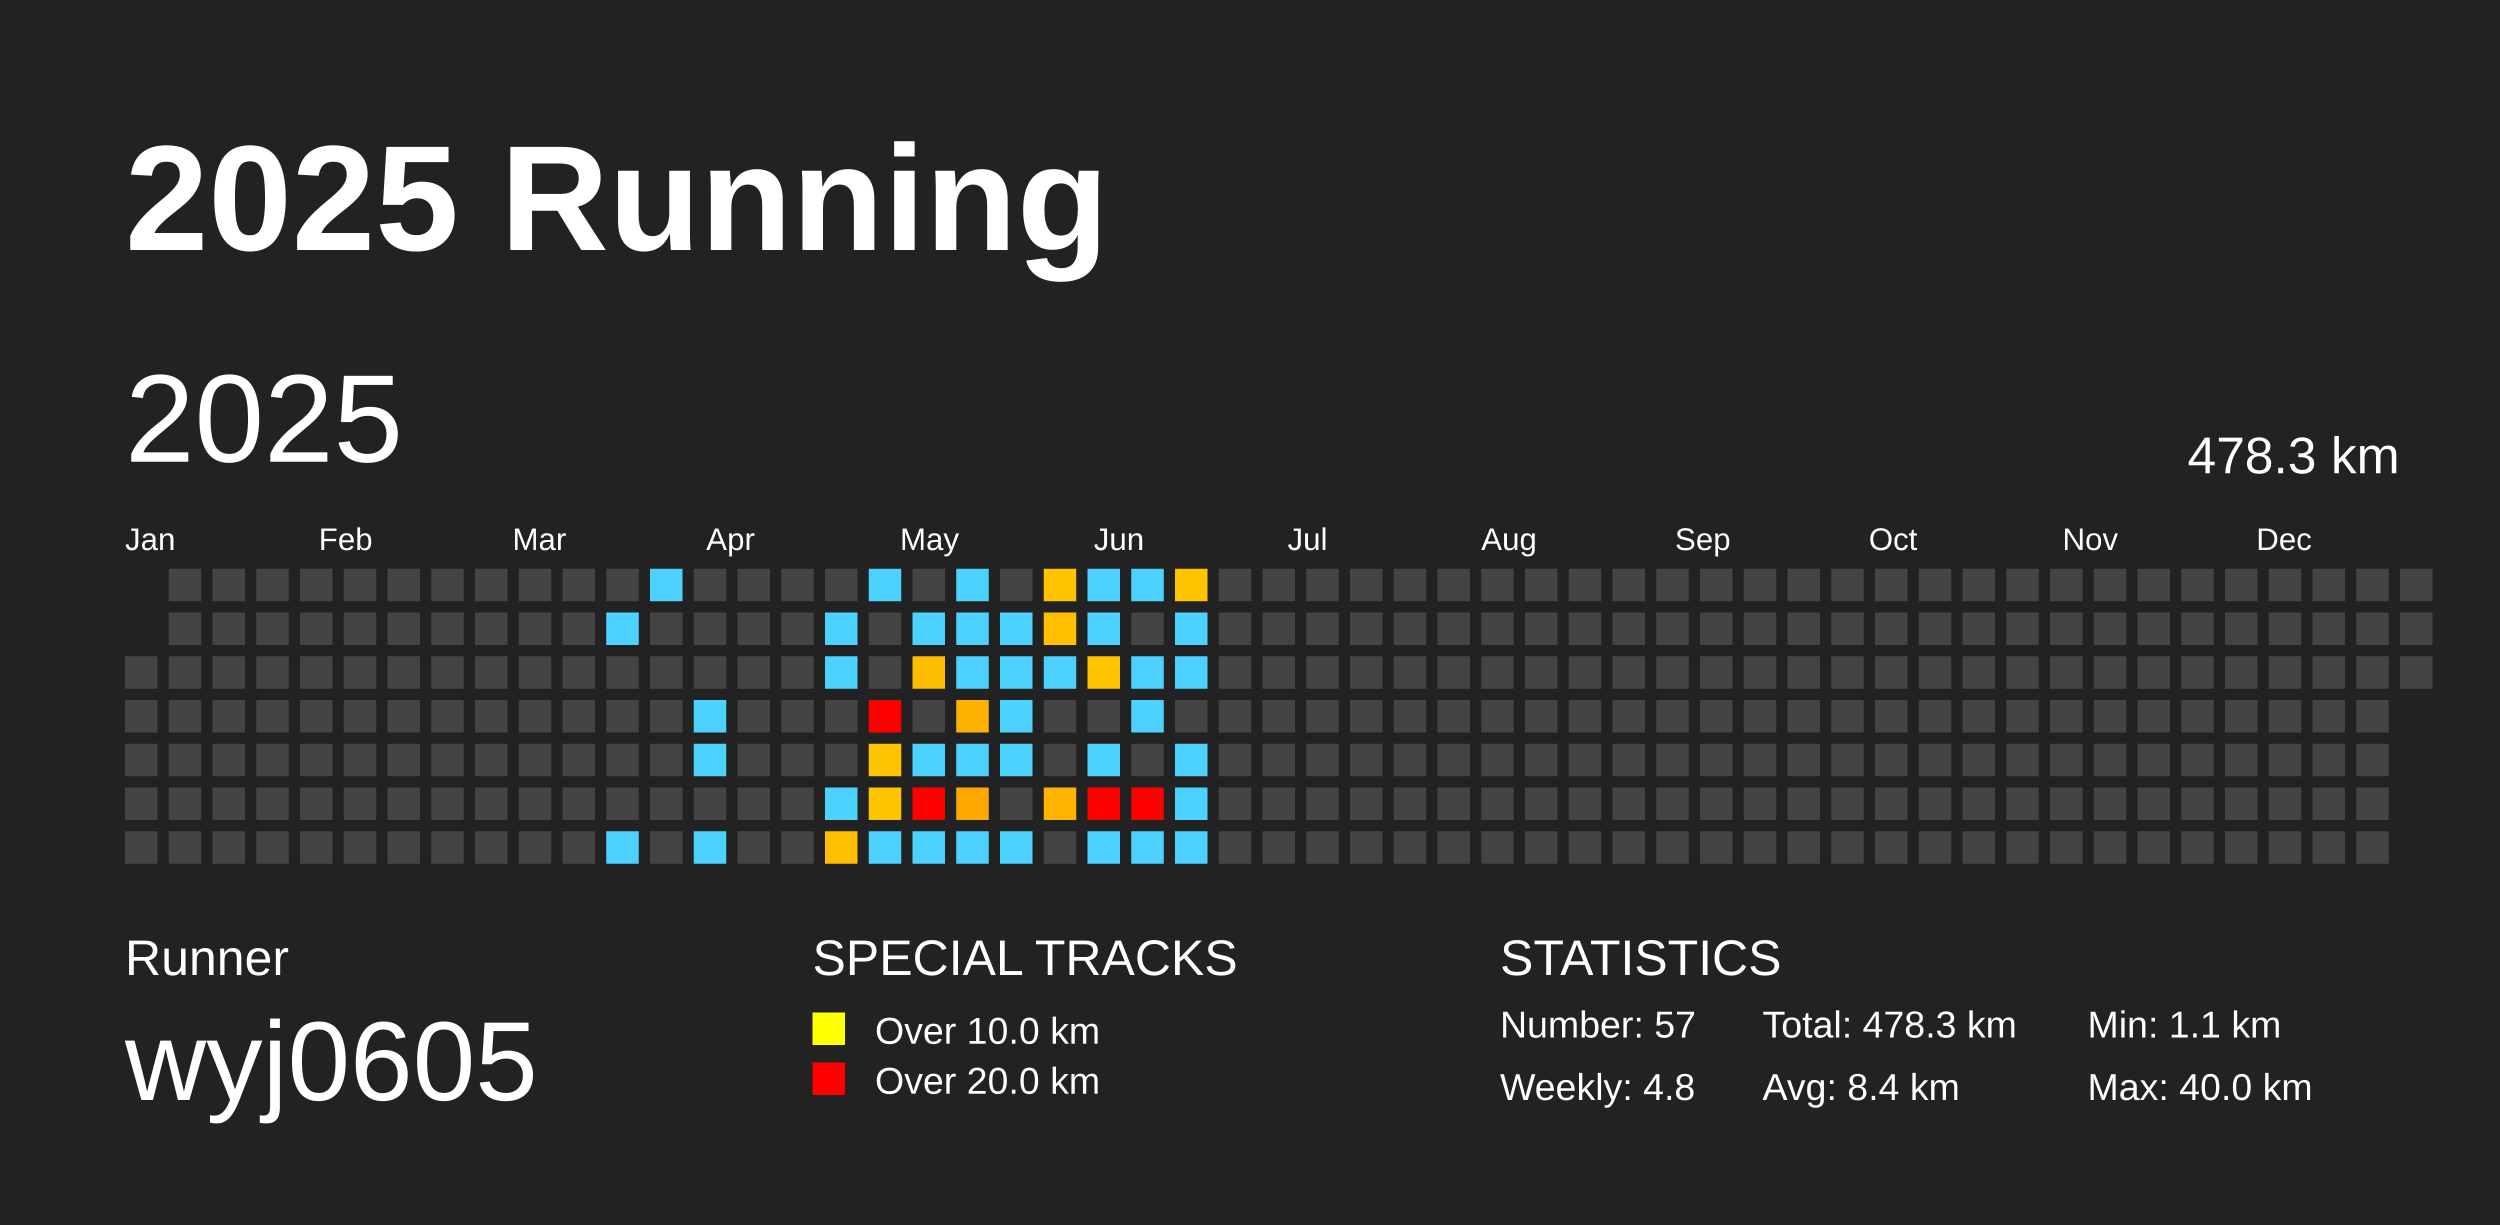
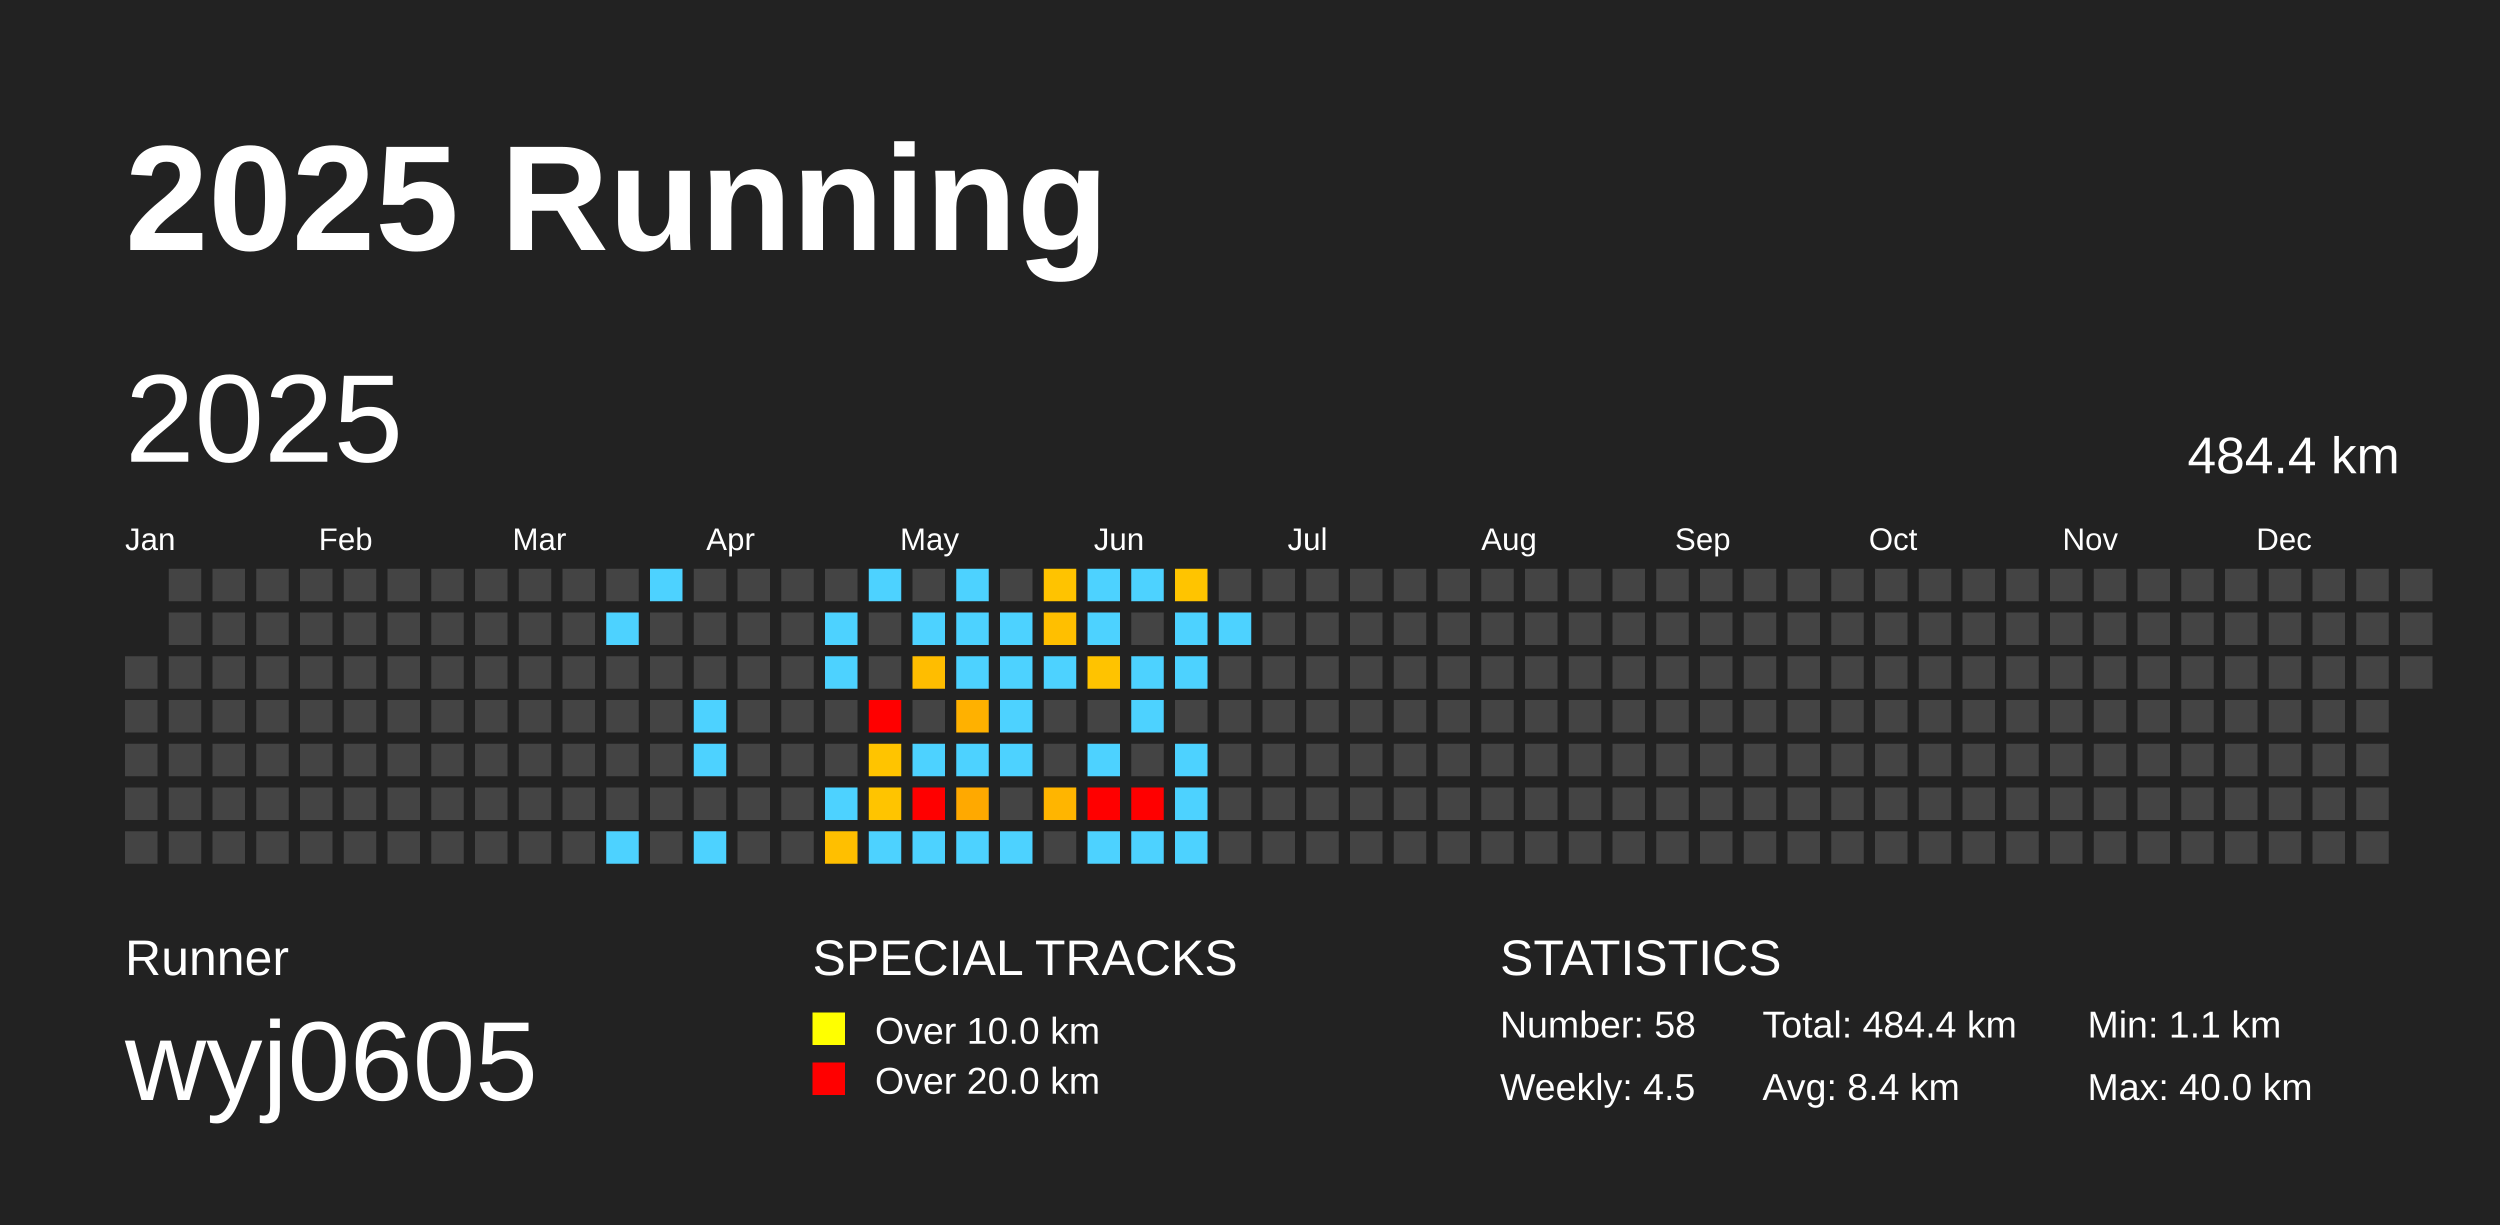
<svg xmlns="http://www.w3.org/2000/svg" baseProfile="full" height="98mm" version="1.1" viewBox="0,0,200,98" width="200mm">
  <defs />
  <rect fill="#222222" height="98" width="200" x="0" y="0" />
  <text fill="#FFFFFF" style="font-size:12px; font-family:Arial; font-weight:bold;" x="10" y="20">2025 Running</text>
  <text fill="#FFFFFF" style="font-size:4px; font-family:Arial" x="10" y="78">Runner</text>
  <text fill="#FFFFFF" style="font-size:9px; font-family:Arial" x="10" y="88">wyj0605</text>
  <text fill="#FFFFFF" style="font-size:4px; font-family:Arial" x="65" y="78">SPECIAL TRACKS</text>
  <rect fill="yellow" height="2.6" width="2.6" x="65" y="81" />
  <text fill="#FFFFFF" style="font-size:3px; font-family:Arial" x="70" y="83.5">Over 10.0 km</text>
  <rect fill="red" height="2.6" width="2.6" x="65" y="85" />
  <text fill="#FFFFFF" style="font-size:3px; font-family:Arial" x="70" y="87.5">Over 20.0 km</text>
  <text fill="#FFFFFF" style="font-size:4px; font-family:Arial" x="120" y="78">STATISTICS</text>
-   <text fill="#FFFFFF" style="font-size:3px; font-family:Arial" x="120" y="83">Number: 57</text>
-   <text fill="#FFFFFF" style="font-size:3px; font-family:Arial" x="120" y="88">Weekly: 4.8</text>
-   <text fill="#FFFFFF" style="font-size:3px; font-family:Arial" x="141" y="83">Total: 478.3 km</text>
+   <text fill="#FFFFFF" style="font-size:3px; font-family:Arial" x="120" y="83">Number: 58</text>
+   <text fill="#FFFFFF" style="font-size:3px; font-family:Arial" x="120" y="88">Weekly: 4.5</text>
+   <text fill="#FFFFFF" style="font-size:3px; font-family:Arial" x="141" y="83">Total: 484.4 km</text>
  <text fill="#FFFFFF" style="font-size:3px; font-family:Arial" x="141" y="88">Avg: 8.4 km</text>
  <text fill="#FFFFFF" style="font-size:3px; font-family:Arial" x="167" y="83">Min: 1.1 km</text>
  <text fill="#FFFFFF" style="font-size:3px; font-family:Arial" x="167" y="88">Max: 40.0 km</text>
  <text dominant-baseline="hanging" fill="#FFFFFF" style="font-size:10.0px; font-family:Arial;" x="10" y="30">2025</text>
-   <text dominant-baseline="hanging" fill="#FFFFFF" style="font-size:4.125px; font-family:Arial;" x="175" y="35">478.3 km</text>
+   <text dominant-baseline="hanging" fill="#FFFFFF" style="font-size:4.125px; font-family:Arial;" x="175" y="35">484.4 km</text>
  <text fill="#FFFFFF" style="font-size:2.5px; font-family:Arial" x="10.0" y="44">Jan</text>
  <text fill="#FFFFFF" style="font-size:2.5px; font-family:Arial" x="25.5" y="44">Feb</text>
  <text fill="#FFFFFF" style="font-size:2.5px; font-family:Arial" x="41.0" y="44">Mar</text>
  <text fill="#FFFFFF" style="font-size:2.5px; font-family:Arial" x="56.5" y="44">Apr</text>
  <text fill="#FFFFFF" style="font-size:2.5px; font-family:Arial" x="72.0" y="44">May</text>
  <text fill="#FFFFFF" style="font-size:2.5px; font-family:Arial" x="87.5" y="44">Jun</text>
  <text fill="#FFFFFF" style="font-size:2.5px; font-family:Arial" x="103.0" y="44">Jul</text>
  <text fill="#FFFFFF" style="font-size:2.5px; font-family:Arial" x="118.5" y="44">Aug</text>
  <text fill="#FFFFFF" style="font-size:2.5px; font-family:Arial" x="134.0" y="44">Sep</text>
  <text fill="#FFFFFF" style="font-size:2.5px; font-family:Arial" x="149.5" y="44">Oct</text>
  <text fill="#FFFFFF" style="font-size:2.5px; font-family:Arial" x="165.0" y="44">Nov</text>
  <text fill="#FFFFFF" style="font-size:2.5px; font-family:Arial" x="180.5" y="44">Dec</text>
  <rect fill="#444444" height="2.6" width="2.6" x="10.0" y="52.5" />
  <rect fill="#444444" height="2.6" width="2.6" x="10.0" y="56.0" />
  <rect fill="#444444" height="2.6" width="2.6" x="10.0" y="59.5" />
  <rect fill="#444444" height="2.6" width="2.6" x="10.0" y="63.0" />
  <rect fill="#444444" height="2.6" width="2.6" x="10.0" y="66.5" />
  <rect fill="#444444" height="2.6" width="2.6" x="13.5" y="45.5" />
  <rect fill="#444444" height="2.6" width="2.6" x="13.5" y="49.0" />
  <rect fill="#444444" height="2.6" width="2.6" x="13.5" y="52.5" />
  <rect fill="#444444" height="2.6" width="2.6" x="13.5" y="56.0" />
  <rect fill="#444444" height="2.6" width="2.6" x="13.5" y="59.5" />
  <rect fill="#444444" height="2.6" width="2.6" x="13.5" y="63.0" />
  <rect fill="#444444" height="2.6" width="2.6" x="13.5" y="66.5" />
  <rect fill="#444444" height="2.6" width="2.6" x="17.0" y="45.5" />
  <rect fill="#444444" height="2.6" width="2.6" x="17.0" y="49.0" />
  <rect fill="#444444" height="2.6" width="2.6" x="17.0" y="52.5" />
  <rect fill="#444444" height="2.6" width="2.6" x="17.0" y="56.0" />
  <rect fill="#444444" height="2.6" width="2.6" x="17.0" y="59.5" />
  <rect fill="#444444" height="2.6" width="2.6" x="17.0" y="63.0" />
  <rect fill="#444444" height="2.6" width="2.6" x="17.0" y="66.5" />
  <rect fill="#444444" height="2.6" width="2.6" x="20.5" y="45.5" />
  <rect fill="#444444" height="2.6" width="2.6" x="20.5" y="49.0" />
  <rect fill="#444444" height="2.6" width="2.6" x="20.5" y="52.5" />
  <rect fill="#444444" height="2.6" width="2.6" x="20.5" y="56.0" />
  <rect fill="#444444" height="2.6" width="2.6" x="20.5" y="59.5" />
  <rect fill="#444444" height="2.6" width="2.6" x="20.5" y="63.0" />
  <rect fill="#444444" height="2.6" width="2.6" x="20.5" y="66.5" />
  <rect fill="#444444" height="2.6" width="2.6" x="24.0" y="45.5" />
  <rect fill="#444444" height="2.6" width="2.6" x="24.0" y="49.0" />
  <rect fill="#444444" height="2.6" width="2.6" x="24.0" y="52.5" />
  <rect fill="#444444" height="2.6" width="2.6" x="24.0" y="56.0" />
  <rect fill="#444444" height="2.6" width="2.6" x="24.0" y="59.5" />
  <rect fill="#444444" height="2.6" width="2.6" x="24.0" y="63.0" />
  <rect fill="#444444" height="2.6" width="2.6" x="24.0" y="66.5" />
  <rect fill="#444444" height="2.6" width="2.6" x="27.5" y="45.5" />
  <rect fill="#444444" height="2.6" width="2.6" x="27.5" y="49.0" />
  <rect fill="#444444" height="2.6" width="2.6" x="27.5" y="52.5" />
  <rect fill="#444444" height="2.6" width="2.6" x="27.5" y="56.0" />
  <rect fill="#444444" height="2.6" width="2.6" x="27.5" y="59.5" />
  <rect fill="#444444" height="2.6" width="2.6" x="27.5" y="63.0" />
  <rect fill="#444444" height="2.6" width="2.6" x="27.5" y="66.5" />
  <rect fill="#444444" height="2.6" width="2.6" x="31.0" y="45.5" />
  <rect fill="#444444" height="2.6" width="2.6" x="31.0" y="49.0" />
  <rect fill="#444444" height="2.6" width="2.6" x="31.0" y="52.5" />
  <rect fill="#444444" height="2.6" width="2.6" x="31.0" y="56.0" />
  <rect fill="#444444" height="2.6" width="2.6" x="31.0" y="59.5" />
  <rect fill="#444444" height="2.6" width="2.6" x="31.0" y="63.0" />
  <rect fill="#444444" height="2.6" width="2.6" x="31.0" y="66.5" />
  <rect fill="#444444" height="2.6" width="2.6" x="34.5" y="45.5" />
  <rect fill="#444444" height="2.6" width="2.6" x="34.5" y="49.0" />
  <rect fill="#444444" height="2.6" width="2.6" x="34.5" y="52.5" />
  <rect fill="#444444" height="2.6" width="2.6" x="34.5" y="56.0" />
  <rect fill="#444444" height="2.6" width="2.6" x="34.5" y="59.5" />
  <rect fill="#444444" height="2.6" width="2.6" x="34.5" y="63.0" />
  <rect fill="#444444" height="2.6" width="2.6" x="34.5" y="66.5" />
  <rect fill="#444444" height="2.6" width="2.6" x="38.0" y="45.5" />
  <rect fill="#444444" height="2.6" width="2.6" x="38.0" y="49.0" />
  <rect fill="#444444" height="2.6" width="2.6" x="38.0" y="52.5" />
  <rect fill="#444444" height="2.6" width="2.6" x="38.0" y="56.0" />
  <rect fill="#444444" height="2.6" width="2.6" x="38.0" y="59.5" />
  <rect fill="#444444" height="2.6" width="2.6" x="38.0" y="63.0" />
  <rect fill="#444444" height="2.6" width="2.6" x="38.0" y="66.5" />
  <rect fill="#444444" height="2.6" width="2.6" x="41.5" y="45.5" />
  <rect fill="#444444" height="2.6" width="2.6" x="41.5" y="49.0" />
  <rect fill="#444444" height="2.6" width="2.6" x="41.5" y="52.5" />
  <rect fill="#444444" height="2.6" width="2.6" x="41.5" y="56.0" />
  <rect fill="#444444" height="2.6" width="2.6" x="41.5" y="59.5" />
  <rect fill="#444444" height="2.6" width="2.6" x="41.5" y="63.0" />
  <rect fill="#444444" height="2.6" width="2.6" x="41.5" y="66.5" />
  <rect fill="#444444" height="2.6" width="2.6" x="45.0" y="45.5" />
  <rect fill="#444444" height="2.6" width="2.6" x="45.0" y="49.0" />
  <rect fill="#444444" height="2.6" width="2.6" x="45.0" y="52.5" />
  <rect fill="#444444" height="2.6" width="2.6" x="45.0" y="56.0" />
  <rect fill="#444444" height="2.6" width="2.6" x="45.0" y="59.5" />
  <rect fill="#444444" height="2.6" width="2.6" x="45.0" y="63.0" />
  <rect fill="#444444" height="2.6" width="2.6" x="45.0" y="66.5" />
  <rect fill="#444444" height="2.6" width="2.6" x="48.5" y="45.5" />
  <rect fill="#4dd2ff" height="2.6" width="2.6" x="48.5" y="49.0" />
  <rect fill="#444444" height="2.6" width="2.6" x="48.5" y="52.5" />
  <rect fill="#444444" height="2.6" width="2.6" x="48.5" y="56.0" />
  <rect fill="#444444" height="2.6" width="2.6" x="48.5" y="59.5" />
  <rect fill="#444444" height="2.6" width="2.6" x="48.5" y="63.0" />
  <rect fill="#4dd2ff" height="2.6" width="2.6" x="48.5" y="66.5" />
  <rect fill="#4dd2ff" height="2.6" width="2.6" x="52.0" y="45.5" />
  <rect fill="#444444" height="2.6" width="2.6" x="52.0" y="49.0" />
  <rect fill="#444444" height="2.6" width="2.6" x="52.0" y="52.5" />
  <rect fill="#444444" height="2.6" width="2.6" x="52.0" y="56.0" />
  <rect fill="#444444" height="2.6" width="2.6" x="52.0" y="59.5" />
  <rect fill="#444444" height="2.6" width="2.6" x="52.0" y="63.0" />
  <rect fill="#444444" height="2.6" width="2.6" x="52.0" y="66.5" />
  <rect fill="#444444" height="2.6" width="2.6" x="55.5" y="45.5" />
  <rect fill="#444444" height="2.6" width="2.6" x="55.5" y="49.0" />
  <rect fill="#444444" height="2.6" width="2.6" x="55.5" y="52.5" />
  <rect fill="#4dd2ff" height="2.6" width="2.6" x="55.5" y="56.0" />
  <rect fill="#4dd2ff" height="2.6" width="2.6" x="55.5" y="59.5" />
  <rect fill="#444444" height="2.6" width="2.6" x="55.5" y="63.0" />
  <rect fill="#4dd2ff" height="2.6" width="2.6" x="55.5" y="66.5" />
  <rect fill="#444444" height="2.6" width="2.6" x="59.0" y="45.5" />
  <rect fill="#444444" height="2.6" width="2.6" x="59.0" y="49.0" />
  <rect fill="#444444" height="2.6" width="2.6" x="59.0" y="52.5" />
  <rect fill="#444444" height="2.6" width="2.6" x="59.0" y="56.0" />
  <rect fill="#444444" height="2.6" width="2.6" x="59.0" y="59.5" />
  <rect fill="#444444" height="2.6" width="2.6" x="59.0" y="63.0" />
  <rect fill="#444444" height="2.6" width="2.6" x="59.0" y="66.5" />
  <rect fill="#444444" height="2.6" width="2.6" x="62.5" y="45.5" />
  <rect fill="#444444" height="2.6" width="2.6" x="62.5" y="49.0" />
  <rect fill="#444444" height="2.6" width="2.6" x="62.5" y="52.5" />
  <rect fill="#444444" height="2.6" width="2.6" x="62.5" y="56.0" />
  <rect fill="#444444" height="2.6" width="2.6" x="62.5" y="59.5" />
  <rect fill="#444444" height="2.6" width="2.6" x="62.5" y="63.0" />
  <rect fill="#444444" height="2.6" width="2.6" x="62.5" y="66.5" />
  <rect fill="#444444" height="2.6" width="2.6" x="66.0" y="45.5" />
  <rect fill="#4dd2ff" height="2.6" width="2.6" x="66.0" y="49.0" />
  <rect fill="#4dd2ff" height="2.6" width="2.6" x="66.0" y="52.5" />
  <rect fill="#444444" height="2.6" width="2.6" x="66.0" y="56.0" />
  <rect fill="#444444" height="2.6" width="2.6" x="66.0" y="59.5" />
  <rect fill="#4dd2ff" height="2.6" width="2.6" x="66.0" y="63.0" />
  <rect fill="#ffbf00" height="2.6" width="2.6" x="66.0" y="66.5" />
  <rect fill="#4dd2ff" height="2.6" width="2.6" x="69.5" y="45.5" />
  <rect fill="#444444" height="2.6" width="2.6" x="69.5" y="49.0" />
  <rect fill="#444444" height="2.6" width="2.6" x="69.5" y="52.5" />
  <rect fill="red" height="2.6" width="2.6" x="69.5" y="56.0" />
  <rect fill="#ffc400" height="2.6" width="2.6" x="69.5" y="59.5" />
  <rect fill="#ffc400" height="2.6" width="2.6" x="69.5" y="63.0" />
  <rect fill="#4dd2ff" height="2.6" width="2.6" x="69.5" y="66.5" />
  <rect fill="#444444" height="2.6" width="2.6" x="73.0" y="45.5" />
  <rect fill="#4dd2ff" height="2.6" width="2.6" x="73.0" y="49.0" />
  <rect fill="#ffbd00" height="2.6" width="2.6" x="73.0" y="52.5" />
  <rect fill="#444444" height="2.6" width="2.6" x="73.0" y="56.0" />
  <rect fill="#4dd2ff" height="2.6" width="2.6" x="73.0" y="59.5" />
  <rect fill="red" height="2.6" width="2.6" x="73.0" y="63.0" />
  <rect fill="#4dd2ff" height="2.6" width="2.6" x="73.0" y="66.5" />
  <rect fill="#4dd2ff" height="2.6" width="2.6" x="76.5" y="45.5" />
  <rect fill="#4dd2ff" height="2.6" width="2.6" x="76.5" y="49.0" />
  <rect fill="#4dd2ff" height="2.6" width="2.6" x="76.5" y="52.5" />
  <rect fill="#ffb100" height="2.6" width="2.6" x="76.5" y="56.0" />
  <rect fill="#4dd2ff" height="2.6" width="2.6" x="76.5" y="59.5" />
  <rect fill="#ffa900" height="2.6" width="2.6" x="76.5" y="63.0" />
  <rect fill="#4dd2ff" height="2.6" width="2.6" x="76.5" y="66.5" />
  <rect fill="#444444" height="2.6" width="2.6" x="80.0" y="45.5" />
  <rect fill="#4dd2ff" height="2.6" width="2.6" x="80.0" y="49.0" />
  <rect fill="#4dd2ff" height="2.6" width="2.6" x="80.0" y="52.5" />
  <rect fill="#4dd2ff" height="2.6" width="2.6" x="80.0" y="56.0" />
  <rect fill="#4dd2ff" height="2.6" width="2.6" x="80.0" y="59.5" />
  <rect fill="#444444" height="2.6" width="2.6" x="80.0" y="63.0" />
  <rect fill="#4dd2ff" height="2.6" width="2.6" x="80.0" y="66.5" />
  <rect fill="#ffc300" height="2.6" width="2.6" x="83.5" y="45.5" />
  <rect fill="#ffbf00" height="2.6" width="2.6" x="83.5" y="49.0" />
  <rect fill="#4dd2ff" height="2.6" width="2.6" x="83.5" y="52.5" />
  <rect fill="#444444" height="2.6" width="2.6" x="83.5" y="56.0" />
  <rect fill="#444444" height="2.6" width="2.6" x="83.5" y="59.5" />
  <rect fill="#ffb500" height="2.6" width="2.6" x="83.5" y="63.0" />
  <rect fill="#444444" height="2.6" width="2.6" x="83.5" y="66.5" />
  <rect fill="#4dd2ff" height="2.6" width="2.6" x="87.0" y="45.5" />
  <rect fill="#4dd2ff" height="2.6" width="2.6" x="87.0" y="49.0" />
  <rect fill="#ffc300" height="2.6" width="2.6" x="87.0" y="52.5" />
  <rect fill="#444444" height="2.6" width="2.6" x="87.0" y="56.0" />
  <rect fill="#4dd2ff" height="2.6" width="2.6" x="87.0" y="59.5" />
  <rect fill="red" height="2.6" width="2.6" x="87.0" y="63.0" />
  <rect fill="#4dd2ff" height="2.6" width="2.6" x="87.0" y="66.5" />
  <rect fill="#4dd2ff" height="2.6" width="2.6" x="90.5" y="45.5" />
  <rect fill="#444444" height="2.6" width="2.6" x="90.5" y="49.0" />
  <rect fill="#4dd2ff" height="2.6" width="2.6" x="90.5" y="52.5" />
  <rect fill="#4dd2ff" height="2.6" width="2.6" x="90.5" y="56.0" />
  <rect fill="#444444" height="2.6" width="2.6" x="90.5" y="59.5" />
  <rect fill="red" height="2.6" width="2.6" x="90.5" y="63.0" />
  <rect fill="#4dd2ff" height="2.6" width="2.6" x="90.5" y="66.5" />
  <rect fill="#ffc400" height="2.6" width="2.6" x="94.0" y="45.5" />
  <rect fill="#4dd2ff" height="2.6" width="2.6" x="94.0" y="49.0" />
  <rect fill="#4dd2ff" height="2.6" width="2.6" x="94.0" y="52.5" />
  <rect fill="#444444" height="2.6" width="2.6" x="94.0" y="56.0" />
  <rect fill="#4dd2ff" height="2.6" width="2.6" x="94.0" y="59.5" />
  <rect fill="#4dd2ff" height="2.6" width="2.6" x="94.0" y="63.0" />
  <rect fill="#4dd2ff" height="2.6" width="2.6" x="94.0" y="66.5" />
  <rect fill="#444444" height="2.6" width="2.6" x="97.5" y="45.5" />
-   <rect fill="#444444" height="2.6" width="2.6" x="97.5" y="49.0" />
+   <rect fill="#4dd2ff" height="2.6" width="2.6" x="97.5" y="49.0" />
  <rect fill="#444444" height="2.6" width="2.6" x="97.5" y="52.5" />
  <rect fill="#444444" height="2.6" width="2.6" x="97.5" y="56.0" />
  <rect fill="#444444" height="2.6" width="2.6" x="97.5" y="59.5" />
  <rect fill="#444444" height="2.6" width="2.6" x="97.5" y="63.0" />
  <rect fill="#444444" height="2.6" width="2.6" x="97.5" y="66.5" />
  <rect fill="#444444" height="2.6" width="2.6" x="101.0" y="45.5" />
  <rect fill="#444444" height="2.6" width="2.6" x="101.0" y="49.0" />
  <rect fill="#444444" height="2.6" width="2.6" x="101.0" y="52.5" />
  <rect fill="#444444" height="2.6" width="2.6" x="101.0" y="56.0" />
  <rect fill="#444444" height="2.6" width="2.6" x="101.0" y="59.5" />
  <rect fill="#444444" height="2.6" width="2.6" x="101.0" y="63.0" />
  <rect fill="#444444" height="2.6" width="2.6" x="101.0" y="66.5" />
  <rect fill="#444444" height="2.6" width="2.6" x="104.5" y="45.5" />
  <rect fill="#444444" height="2.6" width="2.6" x="104.5" y="49.0" />
  <rect fill="#444444" height="2.6" width="2.6" x="104.5" y="52.5" />
  <rect fill="#444444" height="2.6" width="2.6" x="104.5" y="56.0" />
  <rect fill="#444444" height="2.6" width="2.6" x="104.5" y="59.5" />
  <rect fill="#444444" height="2.6" width="2.6" x="104.5" y="63.0" />
  <rect fill="#444444" height="2.6" width="2.6" x="104.5" y="66.5" />
  <rect fill="#444444" height="2.6" width="2.6" x="108.0" y="45.5" />
  <rect fill="#444444" height="2.6" width="2.6" x="108.0" y="49.0" />
  <rect fill="#444444" height="2.6" width="2.6" x="108.0" y="52.5" />
  <rect fill="#444444" height="2.6" width="2.6" x="108.0" y="56.0" />
  <rect fill="#444444" height="2.6" width="2.6" x="108.0" y="59.5" />
  <rect fill="#444444" height="2.6" width="2.6" x="108.0" y="63.0" />
  <rect fill="#444444" height="2.6" width="2.6" x="108.0" y="66.5" />
  <rect fill="#444444" height="2.6" width="2.6" x="111.5" y="45.5" />
  <rect fill="#444444" height="2.6" width="2.6" x="111.5" y="49.0" />
  <rect fill="#444444" height="2.6" width="2.6" x="111.5" y="52.5" />
  <rect fill="#444444" height="2.6" width="2.6" x="111.5" y="56.0" />
  <rect fill="#444444" height="2.6" width="2.6" x="111.5" y="59.5" />
  <rect fill="#444444" height="2.6" width="2.6" x="111.5" y="63.0" />
  <rect fill="#444444" height="2.6" width="2.6" x="111.5" y="66.5" />
  <rect fill="#444444" height="2.6" width="2.6" x="115.0" y="45.5" />
  <rect fill="#444444" height="2.6" width="2.6" x="115.0" y="49.0" />
  <rect fill="#444444" height="2.6" width="2.6" x="115.0" y="52.5" />
  <rect fill="#444444" height="2.6" width="2.6" x="115.0" y="56.0" />
  <rect fill="#444444" height="2.6" width="2.6" x="115.0" y="59.5" />
  <rect fill="#444444" height="2.6" width="2.6" x="115.0" y="63.0" />
  <rect fill="#444444" height="2.6" width="2.6" x="115.0" y="66.5" />
  <rect fill="#444444" height="2.6" width="2.6" x="118.5" y="45.5" />
  <rect fill="#444444" height="2.6" width="2.6" x="118.5" y="49.0" />
  <rect fill="#444444" height="2.6" width="2.6" x="118.5" y="52.5" />
  <rect fill="#444444" height="2.6" width="2.6" x="118.5" y="56.0" />
  <rect fill="#444444" height="2.6" width="2.6" x="118.5" y="59.5" />
  <rect fill="#444444" height="2.6" width="2.6" x="118.5" y="63.0" />
  <rect fill="#444444" height="2.6" width="2.6" x="118.5" y="66.5" />
  <rect fill="#444444" height="2.6" width="2.6" x="122.0" y="45.5" />
  <rect fill="#444444" height="2.6" width="2.6" x="122.0" y="49.0" />
  <rect fill="#444444" height="2.6" width="2.6" x="122.0" y="52.5" />
  <rect fill="#444444" height="2.6" width="2.6" x="122.0" y="56.0" />
  <rect fill="#444444" height="2.6" width="2.6" x="122.0" y="59.5" />
  <rect fill="#444444" height="2.6" width="2.6" x="122.0" y="63.0" />
  <rect fill="#444444" height="2.6" width="2.6" x="122.0" y="66.5" />
  <rect fill="#444444" height="2.6" width="2.6" x="125.5" y="45.5" />
  <rect fill="#444444" height="2.6" width="2.6" x="125.5" y="49.0" />
  <rect fill="#444444" height="2.6" width="2.6" x="125.5" y="52.5" />
  <rect fill="#444444" height="2.6" width="2.6" x="125.5" y="56.0" />
  <rect fill="#444444" height="2.6" width="2.6" x="125.5" y="59.5" />
  <rect fill="#444444" height="2.6" width="2.6" x="125.5" y="63.0" />
  <rect fill="#444444" height="2.6" width="2.6" x="125.5" y="66.5" />
  <rect fill="#444444" height="2.6" width="2.6" x="129.0" y="45.5" />
  <rect fill="#444444" height="2.6" width="2.6" x="129.0" y="49.0" />
  <rect fill="#444444" height="2.6" width="2.6" x="129.0" y="52.5" />
  <rect fill="#444444" height="2.6" width="2.6" x="129.0" y="56.0" />
  <rect fill="#444444" height="2.6" width="2.6" x="129.0" y="59.5" />
  <rect fill="#444444" height="2.6" width="2.6" x="129.0" y="63.0" />
  <rect fill="#444444" height="2.6" width="2.6" x="129.0" y="66.5" />
  <rect fill="#444444" height="2.6" width="2.6" x="132.5" y="45.5" />
  <rect fill="#444444" height="2.6" width="2.6" x="132.5" y="49.0" />
  <rect fill="#444444" height="2.6" width="2.6" x="132.5" y="52.5" />
  <rect fill="#444444" height="2.6" width="2.6" x="132.5" y="56.0" />
  <rect fill="#444444" height="2.6" width="2.6" x="132.5" y="59.5" />
  <rect fill="#444444" height="2.6" width="2.6" x="132.5" y="63.0" />
  <rect fill="#444444" height="2.6" width="2.6" x="132.5" y="66.5" />
  <rect fill="#444444" height="2.6" width="2.6" x="136.0" y="45.5" />
  <rect fill="#444444" height="2.6" width="2.6" x="136.0" y="49.0" />
  <rect fill="#444444" height="2.6" width="2.6" x="136.0" y="52.5" />
  <rect fill="#444444" height="2.6" width="2.6" x="136.0" y="56.0" />
  <rect fill="#444444" height="2.6" width="2.6" x="136.0" y="59.5" />
  <rect fill="#444444" height="2.6" width="2.6" x="136.0" y="63.0" />
  <rect fill="#444444" height="2.6" width="2.6" x="136.0" y="66.5" />
  <rect fill="#444444" height="2.6" width="2.6" x="139.5" y="45.5" />
  <rect fill="#444444" height="2.6" width="2.6" x="139.5" y="49.0" />
  <rect fill="#444444" height="2.6" width="2.6" x="139.5" y="52.5" />
  <rect fill="#444444" height="2.6" width="2.6" x="139.5" y="56.0" />
  <rect fill="#444444" height="2.6" width="2.6" x="139.5" y="59.5" />
  <rect fill="#444444" height="2.6" width="2.6" x="139.5" y="63.0" />
  <rect fill="#444444" height="2.6" width="2.6" x="139.5" y="66.5" />
  <rect fill="#444444" height="2.6" width="2.6" x="143.0" y="45.5" />
  <rect fill="#444444" height="2.6" width="2.6" x="143.0" y="49.0" />
  <rect fill="#444444" height="2.6" width="2.6" x="143.0" y="52.5" />
  <rect fill="#444444" height="2.6" width="2.6" x="143.0" y="56.0" />
  <rect fill="#444444" height="2.6" width="2.6" x="143.0" y="59.5" />
  <rect fill="#444444" height="2.6" width="2.6" x="143.0" y="63.0" />
  <rect fill="#444444" height="2.6" width="2.6" x="143.0" y="66.5" />
  <rect fill="#444444" height="2.6" width="2.6" x="146.5" y="45.5" />
  <rect fill="#444444" height="2.6" width="2.6" x="146.5" y="49.0" />
  <rect fill="#444444" height="2.6" width="2.6" x="146.5" y="52.5" />
  <rect fill="#444444" height="2.6" width="2.6" x="146.5" y="56.0" />
  <rect fill="#444444" height="2.6" width="2.6" x="146.5" y="59.5" />
  <rect fill="#444444" height="2.6" width="2.6" x="146.5" y="63.0" />
  <rect fill="#444444" height="2.6" width="2.6" x="146.5" y="66.5" />
  <rect fill="#444444" height="2.6" width="2.6" x="150.0" y="45.5" />
  <rect fill="#444444" height="2.6" width="2.6" x="150.0" y="49.0" />
  <rect fill="#444444" height="2.6" width="2.6" x="150.0" y="52.5" />
  <rect fill="#444444" height="2.6" width="2.6" x="150.0" y="56.0" />
  <rect fill="#444444" height="2.6" width="2.6" x="150.0" y="59.5" />
  <rect fill="#444444" height="2.6" width="2.6" x="150.0" y="63.0" />
  <rect fill="#444444" height="2.6" width="2.6" x="150.0" y="66.5" />
  <rect fill="#444444" height="2.6" width="2.6" x="153.5" y="45.5" />
  <rect fill="#444444" height="2.6" width="2.6" x="153.5" y="49.0" />
  <rect fill="#444444" height="2.6" width="2.6" x="153.5" y="52.5" />
  <rect fill="#444444" height="2.6" width="2.6" x="153.5" y="56.0" />
  <rect fill="#444444" height="2.6" width="2.6" x="153.5" y="59.5" />
  <rect fill="#444444" height="2.6" width="2.6" x="153.5" y="63.0" />
  <rect fill="#444444" height="2.6" width="2.6" x="153.5" y="66.5" />
  <rect fill="#444444" height="2.6" width="2.6" x="157.0" y="45.5" />
  <rect fill="#444444" height="2.6" width="2.6" x="157.0" y="49.0" />
  <rect fill="#444444" height="2.6" width="2.6" x="157.0" y="52.5" />
  <rect fill="#444444" height="2.6" width="2.6" x="157.0" y="56.0" />
  <rect fill="#444444" height="2.6" width="2.6" x="157.0" y="59.5" />
  <rect fill="#444444" height="2.6" width="2.6" x="157.0" y="63.0" />
  <rect fill="#444444" height="2.6" width="2.6" x="157.0" y="66.5" />
  <rect fill="#444444" height="2.6" width="2.6" x="160.5" y="45.5" />
  <rect fill="#444444" height="2.6" width="2.6" x="160.5" y="49.0" />
  <rect fill="#444444" height="2.6" width="2.6" x="160.5" y="52.5" />
  <rect fill="#444444" height="2.6" width="2.6" x="160.5" y="56.0" />
  <rect fill="#444444" height="2.6" width="2.6" x="160.5" y="59.5" />
  <rect fill="#444444" height="2.6" width="2.6" x="160.5" y="63.0" />
  <rect fill="#444444" height="2.6" width="2.6" x="160.5" y="66.5" />
  <rect fill="#444444" height="2.6" width="2.6" x="164.0" y="45.5" />
  <rect fill="#444444" height="2.6" width="2.6" x="164.0" y="49.0" />
  <rect fill="#444444" height="2.6" width="2.6" x="164.0" y="52.5" />
  <rect fill="#444444" height="2.6" width="2.6" x="164.0" y="56.0" />
  <rect fill="#444444" height="2.6" width="2.6" x="164.0" y="59.5" />
  <rect fill="#444444" height="2.6" width="2.6" x="164.0" y="63.0" />
  <rect fill="#444444" height="2.6" width="2.6" x="164.0" y="66.5" />
  <rect fill="#444444" height="2.6" width="2.6" x="167.5" y="45.5" />
  <rect fill="#444444" height="2.6" width="2.6" x="167.5" y="49.0" />
  <rect fill="#444444" height="2.6" width="2.6" x="167.5" y="52.5" />
  <rect fill="#444444" height="2.6" width="2.6" x="167.5" y="56.0" />
  <rect fill="#444444" height="2.6" width="2.6" x="167.5" y="59.5" />
  <rect fill="#444444" height="2.6" width="2.6" x="167.5" y="63.0" />
  <rect fill="#444444" height="2.6" width="2.6" x="167.5" y="66.5" />
  <rect fill="#444444" height="2.6" width="2.6" x="171.0" y="45.5" />
  <rect fill="#444444" height="2.6" width="2.6" x="171.0" y="49.0" />
  <rect fill="#444444" height="2.6" width="2.6" x="171.0" y="52.5" />
  <rect fill="#444444" height="2.6" width="2.6" x="171.0" y="56.0" />
  <rect fill="#444444" height="2.6" width="2.6" x="171.0" y="59.5" />
  <rect fill="#444444" height="2.6" width="2.6" x="171.0" y="63.0" />
  <rect fill="#444444" height="2.6" width="2.6" x="171.0" y="66.5" />
  <rect fill="#444444" height="2.6" width="2.6" x="174.5" y="45.5" />
  <rect fill="#444444" height="2.6" width="2.6" x="174.5" y="49.0" />
  <rect fill="#444444" height="2.6" width="2.6" x="174.5" y="52.5" />
  <rect fill="#444444" height="2.6" width="2.6" x="174.5" y="56.0" />
  <rect fill="#444444" height="2.6" width="2.6" x="174.5" y="59.5" />
  <rect fill="#444444" height="2.6" width="2.6" x="174.5" y="63.0" />
  <rect fill="#444444" height="2.6" width="2.6" x="174.5" y="66.5" />
  <rect fill="#444444" height="2.6" width="2.6" x="178.0" y="45.5" />
  <rect fill="#444444" height="2.6" width="2.6" x="178.0" y="49.0" />
  <rect fill="#444444" height="2.6" width="2.6" x="178.0" y="52.5" />
  <rect fill="#444444" height="2.6" width="2.6" x="178.0" y="56.0" />
  <rect fill="#444444" height="2.6" width="2.6" x="178.0" y="59.5" />
  <rect fill="#444444" height="2.6" width="2.6" x="178.0" y="63.0" />
  <rect fill="#444444" height="2.6" width="2.6" x="178.0" y="66.5" />
  <rect fill="#444444" height="2.6" width="2.6" x="181.5" y="45.5" />
  <rect fill="#444444" height="2.6" width="2.6" x="181.5" y="49.0" />
  <rect fill="#444444" height="2.6" width="2.6" x="181.5" y="52.5" />
  <rect fill="#444444" height="2.6" width="2.6" x="181.5" y="56.0" />
  <rect fill="#444444" height="2.6" width="2.6" x="181.5" y="59.5" />
  <rect fill="#444444" height="2.6" width="2.6" x="181.5" y="63.0" />
  <rect fill="#444444" height="2.6" width="2.6" x="181.5" y="66.5" />
  <rect fill="#444444" height="2.6" width="2.6" x="185.0" y="45.5" />
  <rect fill="#444444" height="2.6" width="2.6" x="185.0" y="49.0" />
  <rect fill="#444444" height="2.6" width="2.6" x="185.0" y="52.5" />
  <rect fill="#444444" height="2.6" width="2.6" x="185.0" y="56.0" />
  <rect fill="#444444" height="2.6" width="2.6" x="185.0" y="59.5" />
  <rect fill="#444444" height="2.6" width="2.6" x="185.0" y="63.0" />
  <rect fill="#444444" height="2.6" width="2.6" x="185.0" y="66.5" />
  <rect fill="#444444" height="2.6" width="2.6" x="188.5" y="45.5" />
  <rect fill="#444444" height="2.6" width="2.6" x="188.5" y="49.0" />
  <rect fill="#444444" height="2.6" width="2.6" x="188.5" y="52.5" />
  <rect fill="#444444" height="2.6" width="2.6" x="188.5" y="56.0" />
  <rect fill="#444444" height="2.6" width="2.6" x="188.5" y="59.5" />
  <rect fill="#444444" height="2.6" width="2.6" x="188.5" y="63.0" />
  <rect fill="#444444" height="2.6" width="2.6" x="188.5" y="66.5" />
  <rect fill="#444444" height="2.6" width="2.6" x="192.0" y="45.5" />
  <rect fill="#444444" height="2.6" width="2.6" x="192.0" y="49.0" />
  <rect fill="#444444" height="2.6" width="2.6" x="192.0" y="52.5" />
</svg>
